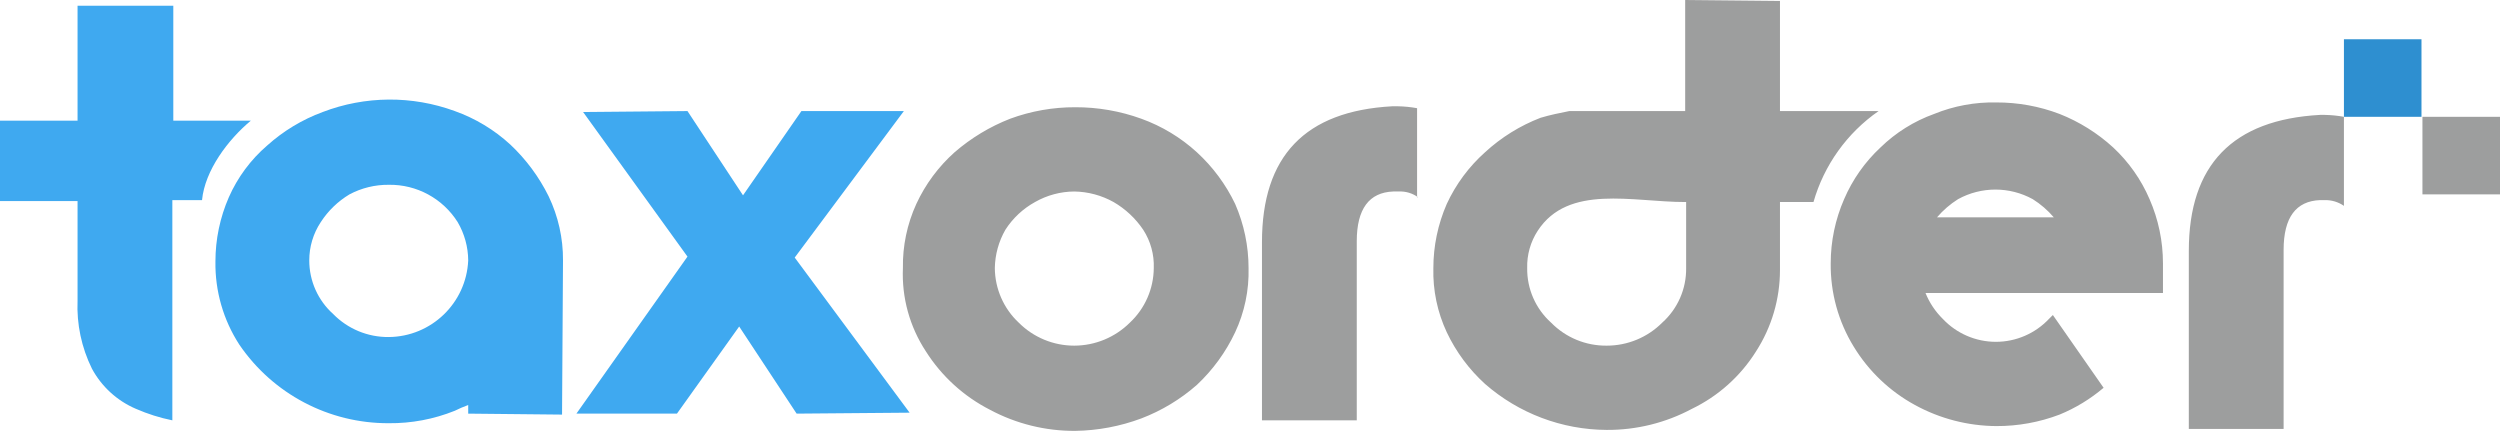
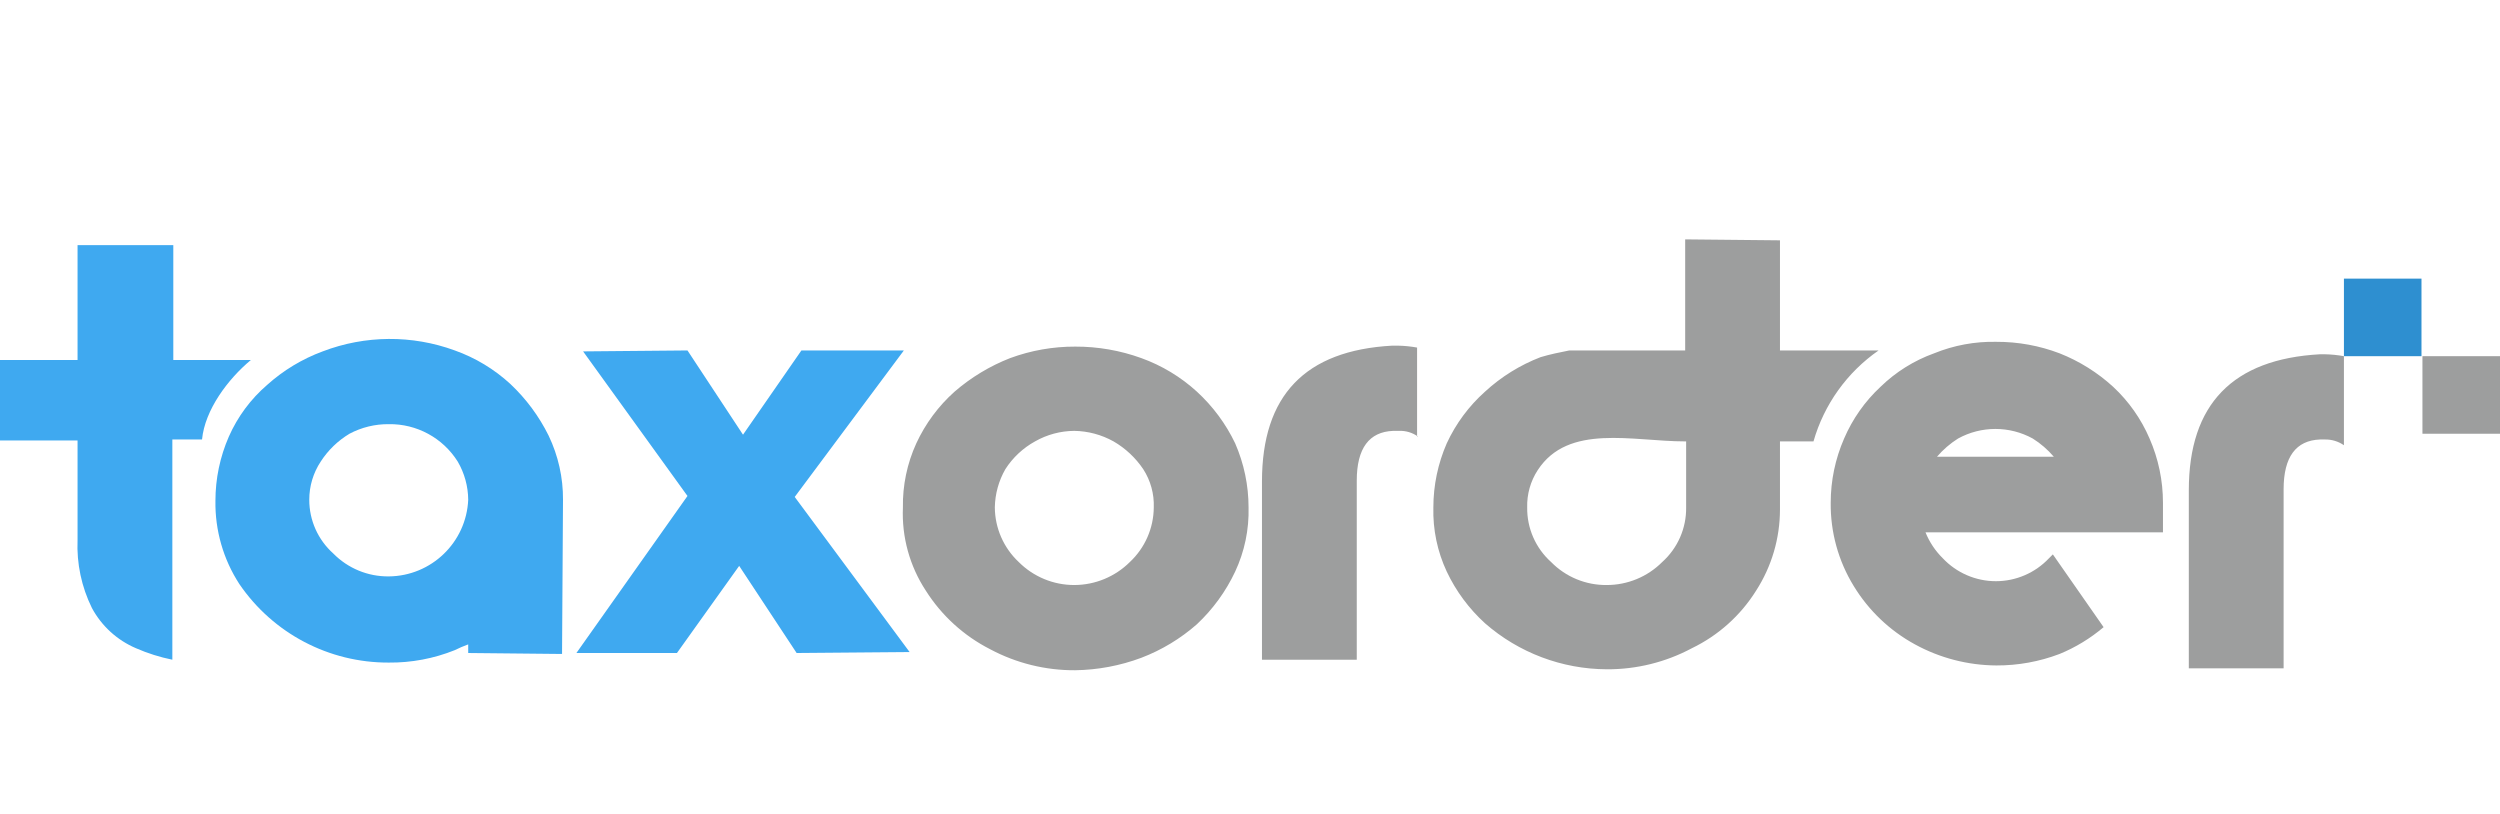
- <svg xmlns="http://www.w3.org/2000/svg" width="261.1" height="45" viewBox="0 0 261.1 45">
+ <svg xmlns="http://www.w3.org/2000/svg" viewBox="0 -25 261.1 85">
  <defs>
    <linearGradient id="linear-gradient" x1="56.147" y1="-99.566" x2="54.135" y2="-60.552" gradientUnits="objectBoundingBox">
      <stop offset="0" stop-color="#106096" />
      <stop offset="1" stop-color="#3fa9f0" />
    </linearGradient>
  </defs>
  <g id="ORDER_x0020_GREY.cdr" transform="translate(-5.2 -6.4)">
    <path id="Path_13" data-name="Path 13" d="M101.9,43.1a17.182,17.182,0,0,0,6.7,6.1,18.62,18.62,0,0,0,8.9,2.2,20.572,20.572,0,0,0,6.9-1.3,19.13,19.13,0,0,0,5.8-3.5,18.083,18.083,0,0,0,4-5.5,14.916,14.916,0,0,0,1.4-6.7,16.747,16.747,0,0,0-1.4-6.7,17.663,17.663,0,0,0-4-5.4,17.322,17.322,0,0,0-5.8-3.5,20.033,20.033,0,0,0-6.9-1.2,19.475,19.475,0,0,0-6.8,1.2,19.955,19.955,0,0,0-5.8,3.5,16.541,16.541,0,0,0-4,5.4,15.505,15.505,0,0,0-1.4,6.7A14.684,14.684,0,0,0,101.9,43.1Zm117.8-14a9.678,9.678,0,0,0-2.2-1.9,8.1,8.1,0,0,0-7.8,0,9.678,9.678,0,0,0-2.2,1.9ZM231,37H206.3a7.991,7.991,0,0,0,1.8,2.7,7.617,7.617,0,0,0,11.1,0l.1-.1.1-.1.1-.1.1-.1,5.3,7.6a17.213,17.213,0,0,1-4.6,2.8,18.383,18.383,0,0,1-6.6,1.2,17.927,17.927,0,0,1-8.5-2.2,17.046,17.046,0,0,1-6.4-6.1,16.269,16.269,0,0,1-2.4-8.7,16.747,16.747,0,0,1,1.4-6.7,16.006,16.006,0,0,1,3.8-5.4,15.586,15.586,0,0,1,5.6-3.5,16.293,16.293,0,0,1,6.5-1.2,18.382,18.382,0,0,1,6.6,1.2,18.2,18.2,0,0,1,5.6,3.5,16.006,16.006,0,0,1,3.8,5.4,16.747,16.747,0,0,1,1.4,6.7V37Zm19-9.1a3.379,3.379,0,0,0-2-.6h-.5c-2.5.1-3.8,1.8-3.8,5.2V51.2h-9.9V32.6c0-9,4.6-13.7,13.7-14.2h.5a12.31,12.31,0,0,1,2,.2ZM169.1,18h12.1V6.4l9.9.1V18h10.3a17.394,17.394,0,0,0-6.8,9.5h-3.5v7.1a15.671,15.671,0,0,1-2.5,8.5,16.229,16.229,0,0,1-6.7,6,18.62,18.62,0,0,1-8.9,2.2,19.439,19.439,0,0,1-12.7-4.8,17.248,17.248,0,0,1-4-5.4,14.916,14.916,0,0,1-1.4-6.7,16.747,16.747,0,0,1,1.4-6.7,16.541,16.541,0,0,1,4-5.4,18.255,18.255,0,0,1,5.8-3.6C167.1,18.4,168.1,18.2,169.1,18Zm12.1,9.5c-5.5,0-12.2-1.9-15.4,3a6.8,6.8,0,0,0-1.1,3.9,7.518,7.518,0,0,0,2.5,5.7,8.01,8.01,0,0,0,5.8,2.4,8.177,8.177,0,0,0,5.8-2.4,7.518,7.518,0,0,0,2.5-5.7V27.5Zm-63.8,15a8.177,8.177,0,0,1-5.8-2.4,7.887,7.887,0,0,1-2.5-5.7,8.308,8.308,0,0,1,1.1-4,8.632,8.632,0,0,1,3.1-2.9,8.388,8.388,0,0,1,4.1-1.1,8.686,8.686,0,0,1,4.1,1.1,9.45,9.45,0,0,1,3.1,2.9,6.9,6.9,0,0,1,1.1,4,7.887,7.887,0,0,1-2.5,5.7A8.251,8.251,0,0,1,117.4,42.5ZM153.3,27a3.173,3.173,0,0,0-2-.6h-.6c-2.5.1-3.8,1.8-3.8,5.2V50.3H137V31.7c0-9,4.5-13.7,13.6-14.2h.6a12.31,12.31,0,0,1,2,.2V27Z" fill="#9d9e9e" fill-rule="evenodd" />
    <path id="Path_14" data-name="Path 14" d="M13.3,37.8a14.67,14.67,0,0,0,1.5,7.1,9.419,9.419,0,0,0,4.6,4.2,18.853,18.853,0,0,0,3.8,1.2V31.7h0V27.3h3.1c.3-3.1,2.7-6.3,5.1-8.3H23.3V7h-10V19H5.2v8.4h8.1Zm13,2.4v-.1h0ZM45.8,25.7a8.566,8.566,0,0,0-4.1,1,9.222,9.222,0,0,0-3,2.9,7.211,7.211,0,0,0-1.2,4A7.506,7.506,0,0,0,40,39.2a8.01,8.01,0,0,0,5.8,2.4,8.379,8.379,0,0,0,8.3-8,8.017,8.017,0,0,0-1.1-4,8.344,8.344,0,0,0-7.2-3.9Zm8.3,23a13.318,13.318,0,0,0-1.4.6,18.006,18.006,0,0,1-6.9,1.3,18.794,18.794,0,0,1-15.6-8.2,15.514,15.514,0,0,1-2.5-8.7A16.747,16.747,0,0,1,29.1,27a15.241,15.241,0,0,1,4-5.4,18,18,0,0,1,5.8-3.5A19.67,19.67,0,0,1,52.7,18a16.988,16.988,0,0,1,5.8,3.5,18.951,18.951,0,0,1,4,5.4A15.283,15.283,0,0,1,64,33.6l-.1,16.1-9.8-.1v-.9Zm21.8.9,6.5-9.1,6,9.1,11.8-.1-12-16.2L99.6,18H88.9l-6.1,8.8L77,18l-10.9.1L77,33.2,65.4,49.6Z" fill-rule="evenodd" fill="url(#linear-gradient)" />
    <rect id="Rectangle_533" data-name="Rectangle 533" width="8.1" height="8.1" transform="translate(250 10.5)" fill="#2e8fd0" />
    <rect id="Rectangle_534" data-name="Rectangle 534" width="8.1" height="8.1" transform="translate(258.2 18.6)" fill="#9d9e9e" />
  </g>
</svg>
